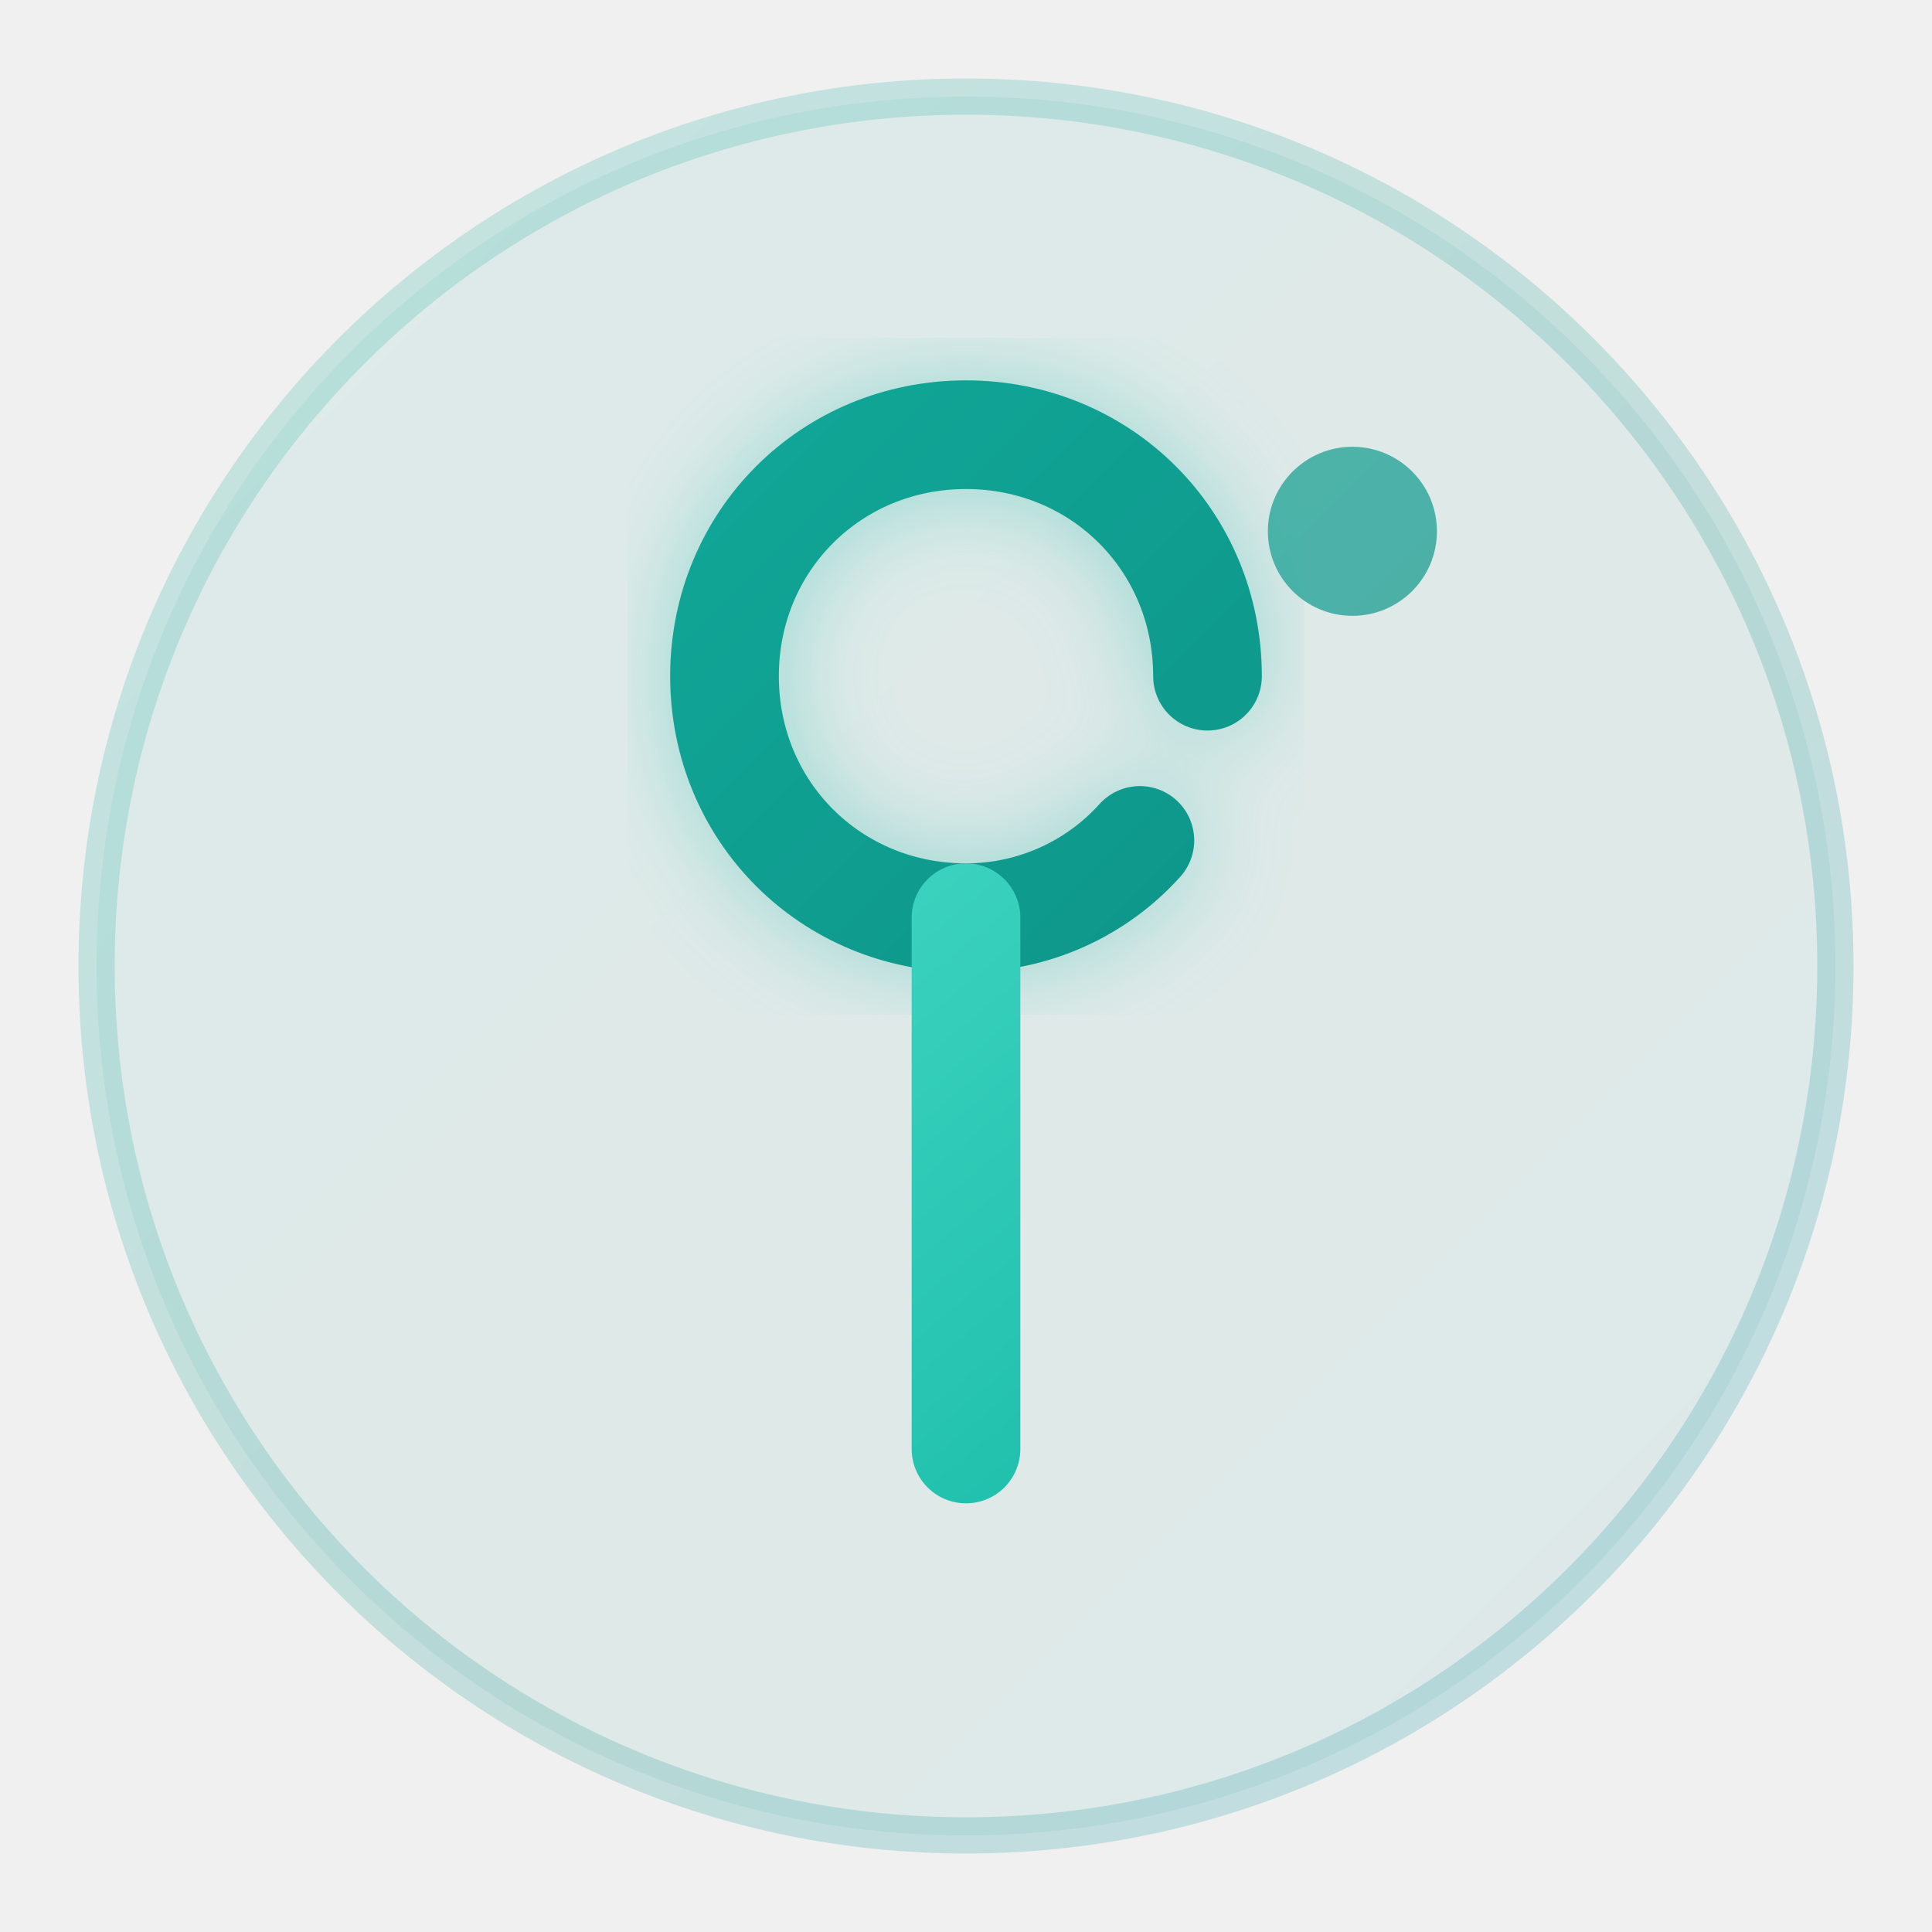
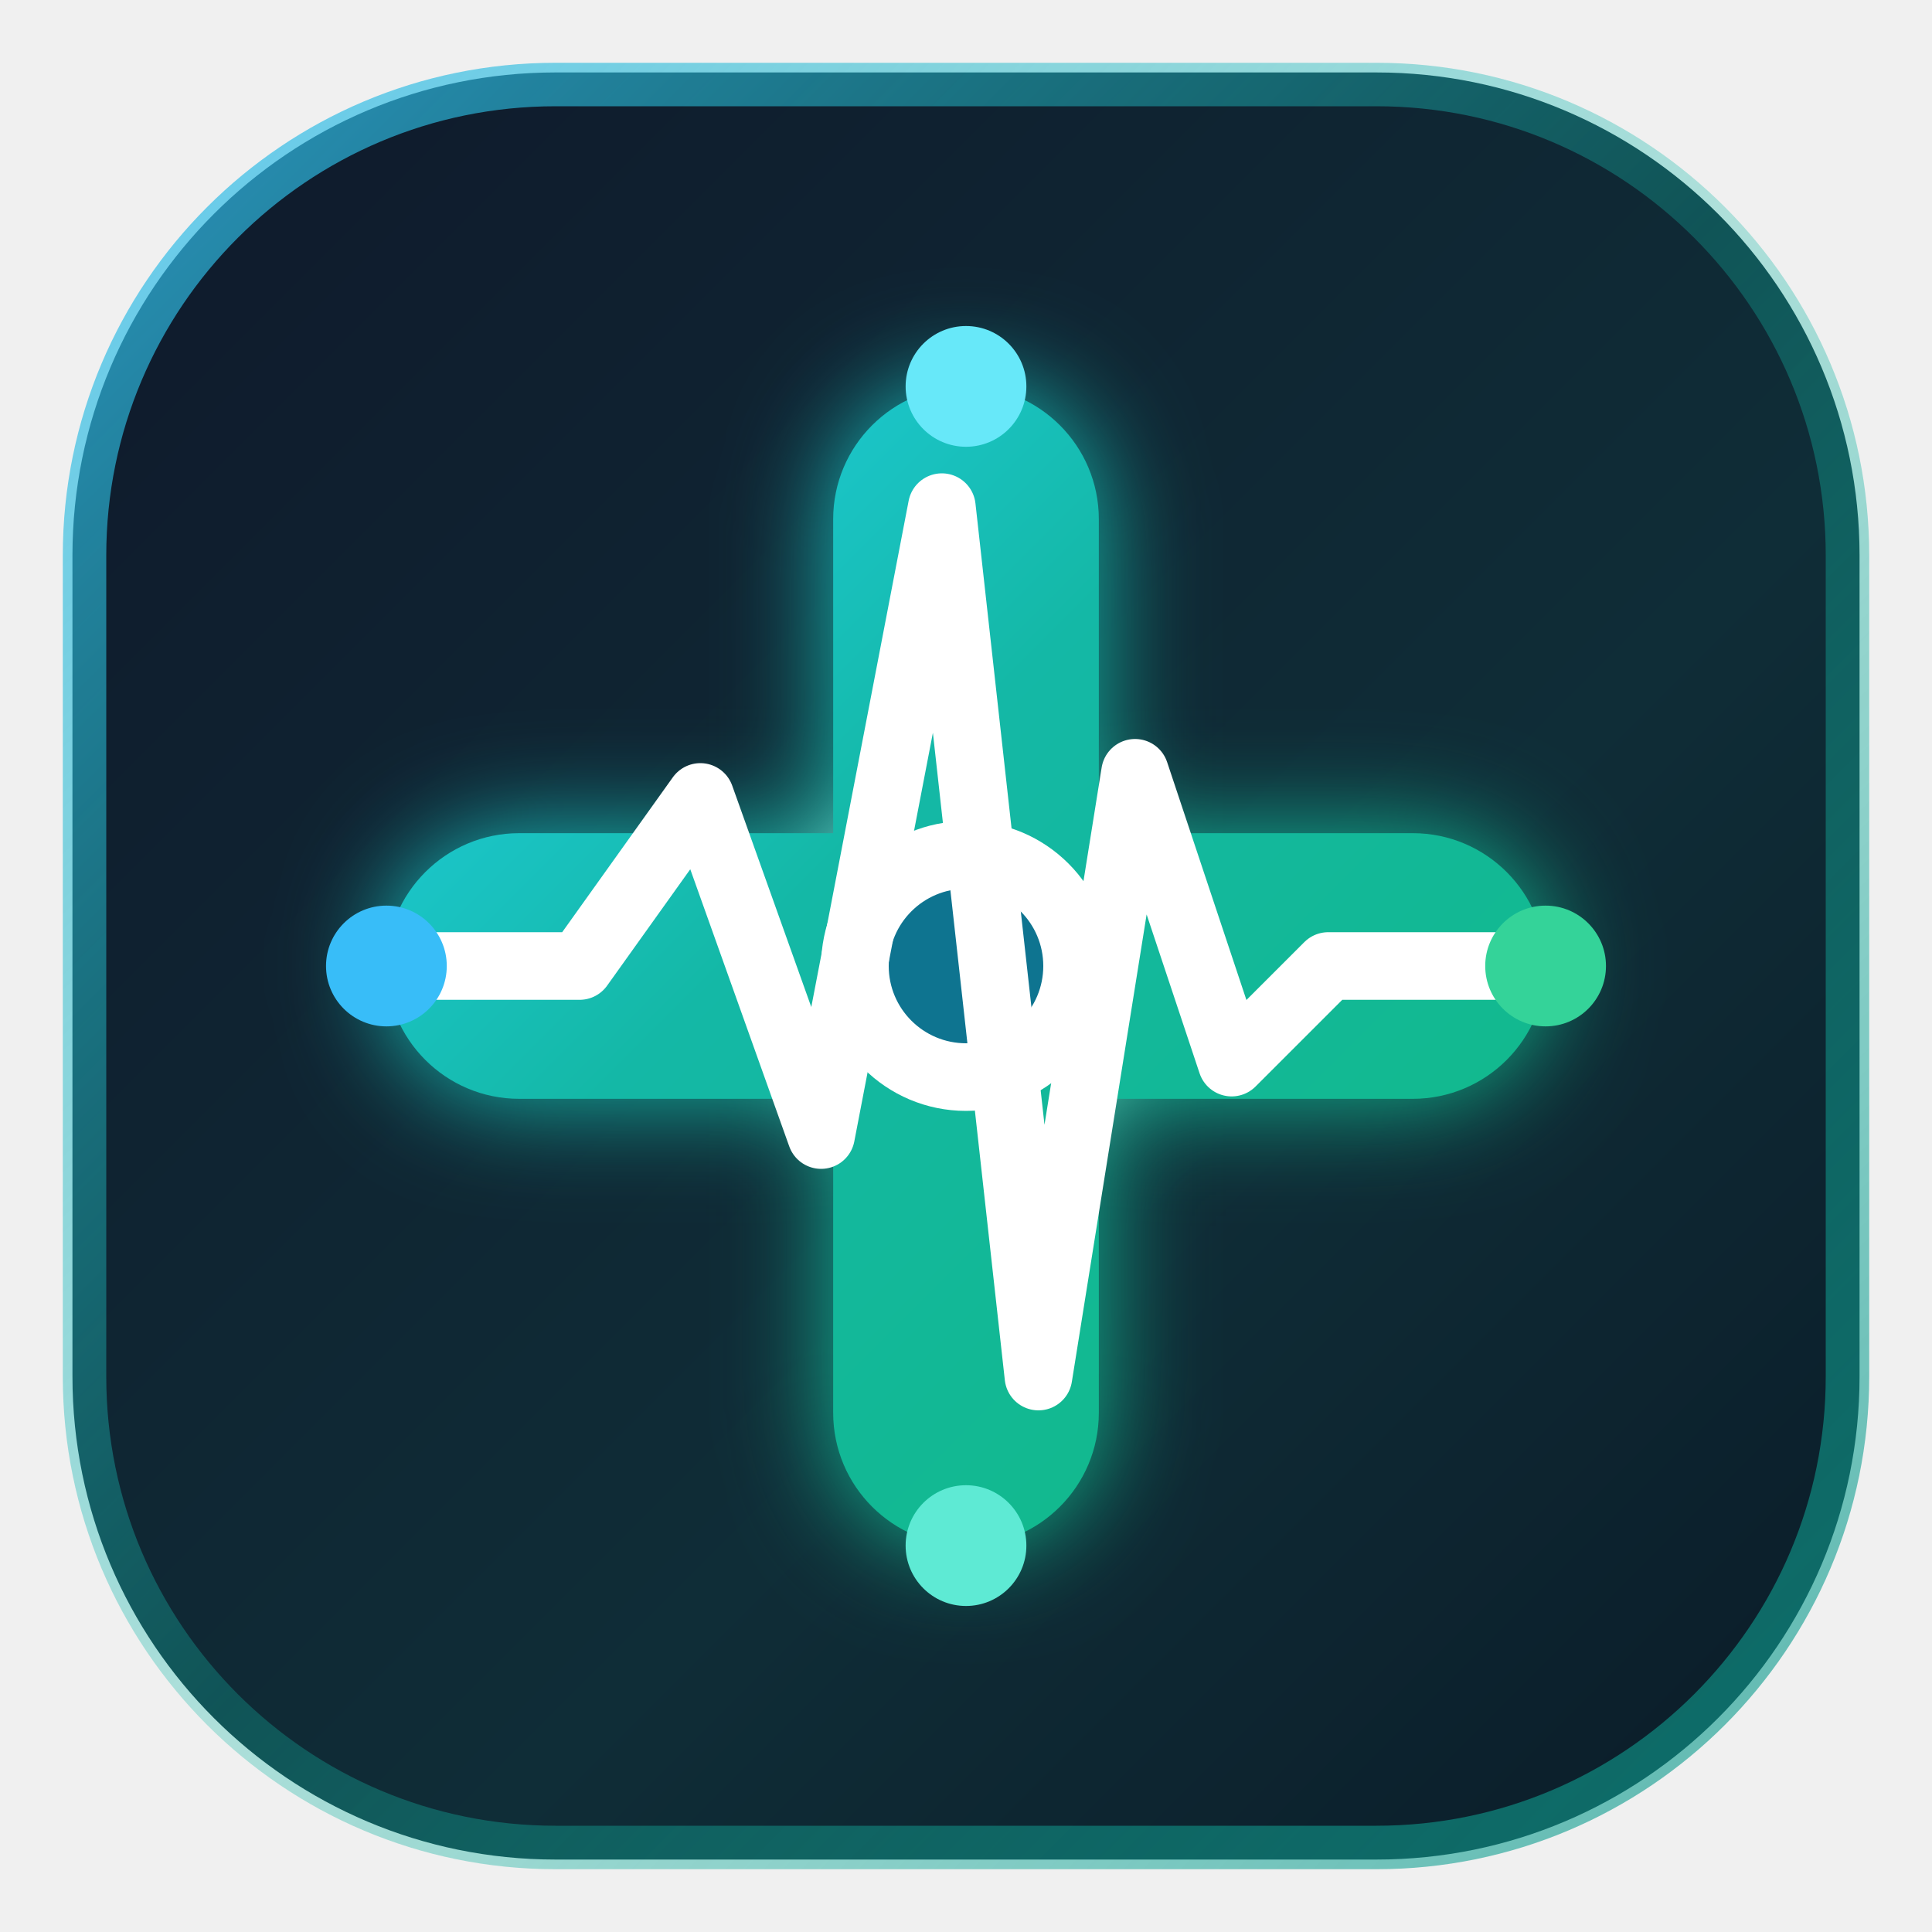
<svg xmlns="http://www.w3.org/2000/svg" viewBox="0 0 80 80" fill="none">
  <defs>
-     <linearGradient id="psyA" x1="0" y1="0" x2="80" y2="80" gradientUnits="userSpaceOnUse">
-       <stop offset="0%" stop-color="#14B8A6" />
-       <stop offset="60%" stop-color="#0D9488" />
-       <stop offset="100%" stop-color="#0891B2" />
+     <linearGradient id="badgeBg" x1="0" y1="0" x2="80" y2="80" gradientUnits="userSpaceOnUse">
+       <stop offset="0%" stop-color="#0F172A" />
+       <stop offset="60%" stop-color="#0F2D37" />
+       <stop offset="100%" stop-color="#0A1926" />
    </linearGradient>
-     <linearGradient id="psyB" x1="16" y1="16" x2="56" y2="64" gradientUnits="userSpaceOnUse">
-       <stop offset="0%" stop-color="#5EEAD4" />
-       <stop offset="100%" stop-color="#14B8A6" />
+     <linearGradient id="neonPulse" x1="16" y1="16" x2="64" y2="64" gradientUnits="userSpaceOnUse">
+       <stop offset="0%" stop-color="#22D3EE" />
+       <stop offset="40%" stop-color="#14B8A6" />
+       <stop offset="100%" stop-color="#10B981" />
    </linearGradient>
-     <filter id="glow" x="-20%" y="-20%" width="140%" height="140%" color-interpolation-filters="sRGB">
-       <feGaussianBlur in="SourceAlpha" stdDeviation="2" result="blur" />
-       <feFlood flood-color="#14B8A6" flood-opacity="0.35" result="color" />
-       <feComposite in="color" in2="blur" operator="in" result="shadow" />
+     <linearGradient id="neonBorder" x1="0" y1="0" x2="80" y2="80" gradientUnits="userSpaceOnUse">
+       <stop offset="0%" stop-color="#38BDF8" stop-opacity="0.8" />
+       <stop offset="50%" stop-color="#14B8A6" stop-opacity="0.3" />
+       <stop offset="100%" stop-color="#0D9488" stop-opacity="0.7" />
+     </linearGradient>
+     <filter id="neonGlow" x="-20%" y="-20%" width="140%" height="140%" color-interpolation-filters="sRGB">
+       <feGaussianBlur stdDeviation="2.2" result="blur" />
      <feMerge>
-         <feMergeNode in="shadow" />
+         <feMergeNode in="blur" />
        <feMergeNode in="SourceGraphic" />
      </feMerge>
    </filter>
  </defs>
-   <circle cx="40" cy="40" r="36" fill="url(#psyA)" opacity="0.08" />
-   <circle cx="40" cy="40" r="36" fill="none" stroke="url(#psyA)" stroke-width="1.5" opacity="0.2" />
-   <path d="M50 28        C50 22.4 45.6 18 40 18        C34.4 18 30 22.4 30 28        C30 33.6 34.4 38 40 38        C42.8 38 45.4 36.8 47.2 34.8" fill="none" stroke="url(#psyA)" stroke-width="4.5" stroke-linecap="round" stroke-linejoin="round" filter="url(#glow)" />
-   <line x1="40" y1="38" x2="40" y2="60" stroke="url(#psyB)" stroke-width="4.5" stroke-linecap="round" />
-   <circle cx="56" cy="22" r="3.5" fill="url(#psyA)" opacity="0.7" />
+   <rect x="3" y="3" width="74" height="74" rx="20" fill="url(#badgeBg)" />
+   <rect x="3.5" y="3.5" width="73" height="73" rx="19.5" stroke="url(#neonBorder)" stroke-width="1.8" />
+   <g filter="url(#neonGlow)">
+     <rect x="34.5" y="16" width="11" height="48" rx="5.5" fill="url(#neonPulse)" />
+     <rect x="16" y="34.5" width="48" height="11" rx="5.5" fill="url(#neonPulse)" />
+     <circle cx="40" cy="40" r="6" fill="#FFFFFF" />
+     <circle cx="40" cy="40" r="3.2" fill="#0E7490" />
+   </g>
+   <path d="M 15 40         H 24         L 29 33         L 34 47         L 39 21         L 43 57         L 47 32         L 51 44         L 55 40         H 65" fill="none" stroke="#FFFFFF" stroke-width="2.8" stroke-linecap="round" stroke-linejoin="round" />
+   <circle cx="40" cy="16" r="2.5" fill="#67E8F9" />
+   <circle cx="40" cy="64" r="2.5" fill="#5EEAD4" />
+   <circle cx="16" cy="40" r="2.5" fill="#38BDF8" />
+   <circle cx="64" cy="40" r="2.5" fill="#34D399" />
</svg>
